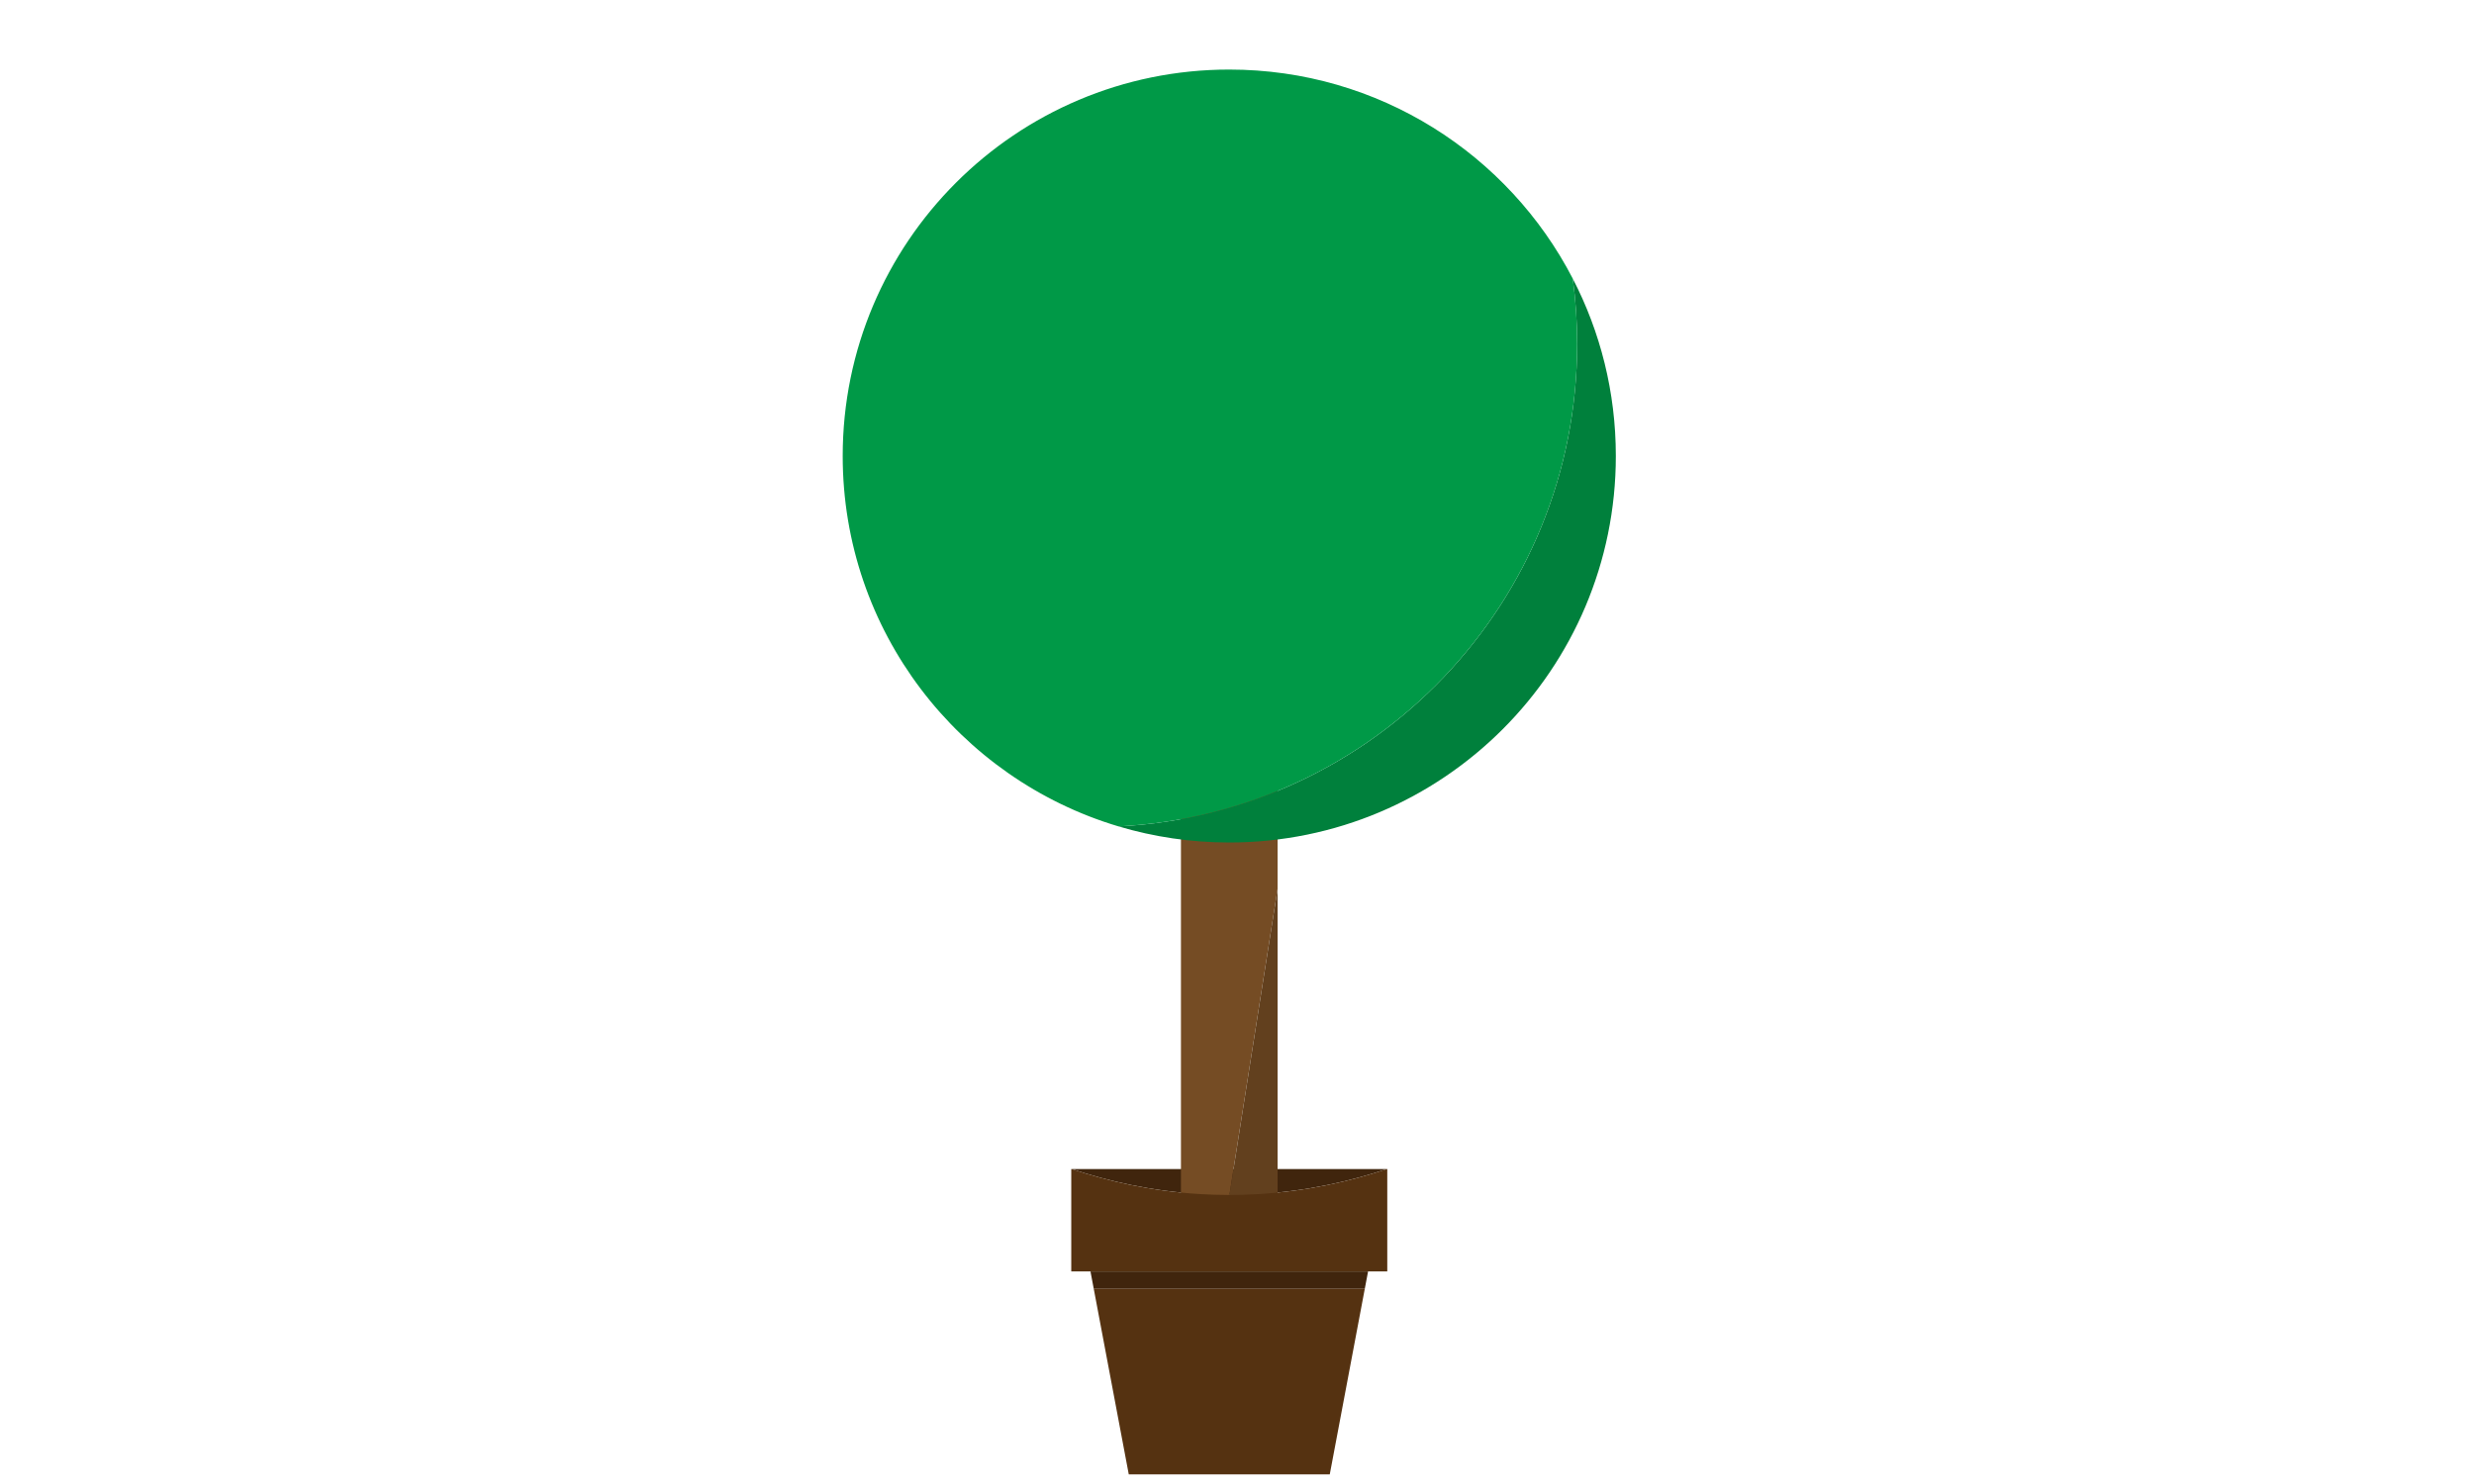
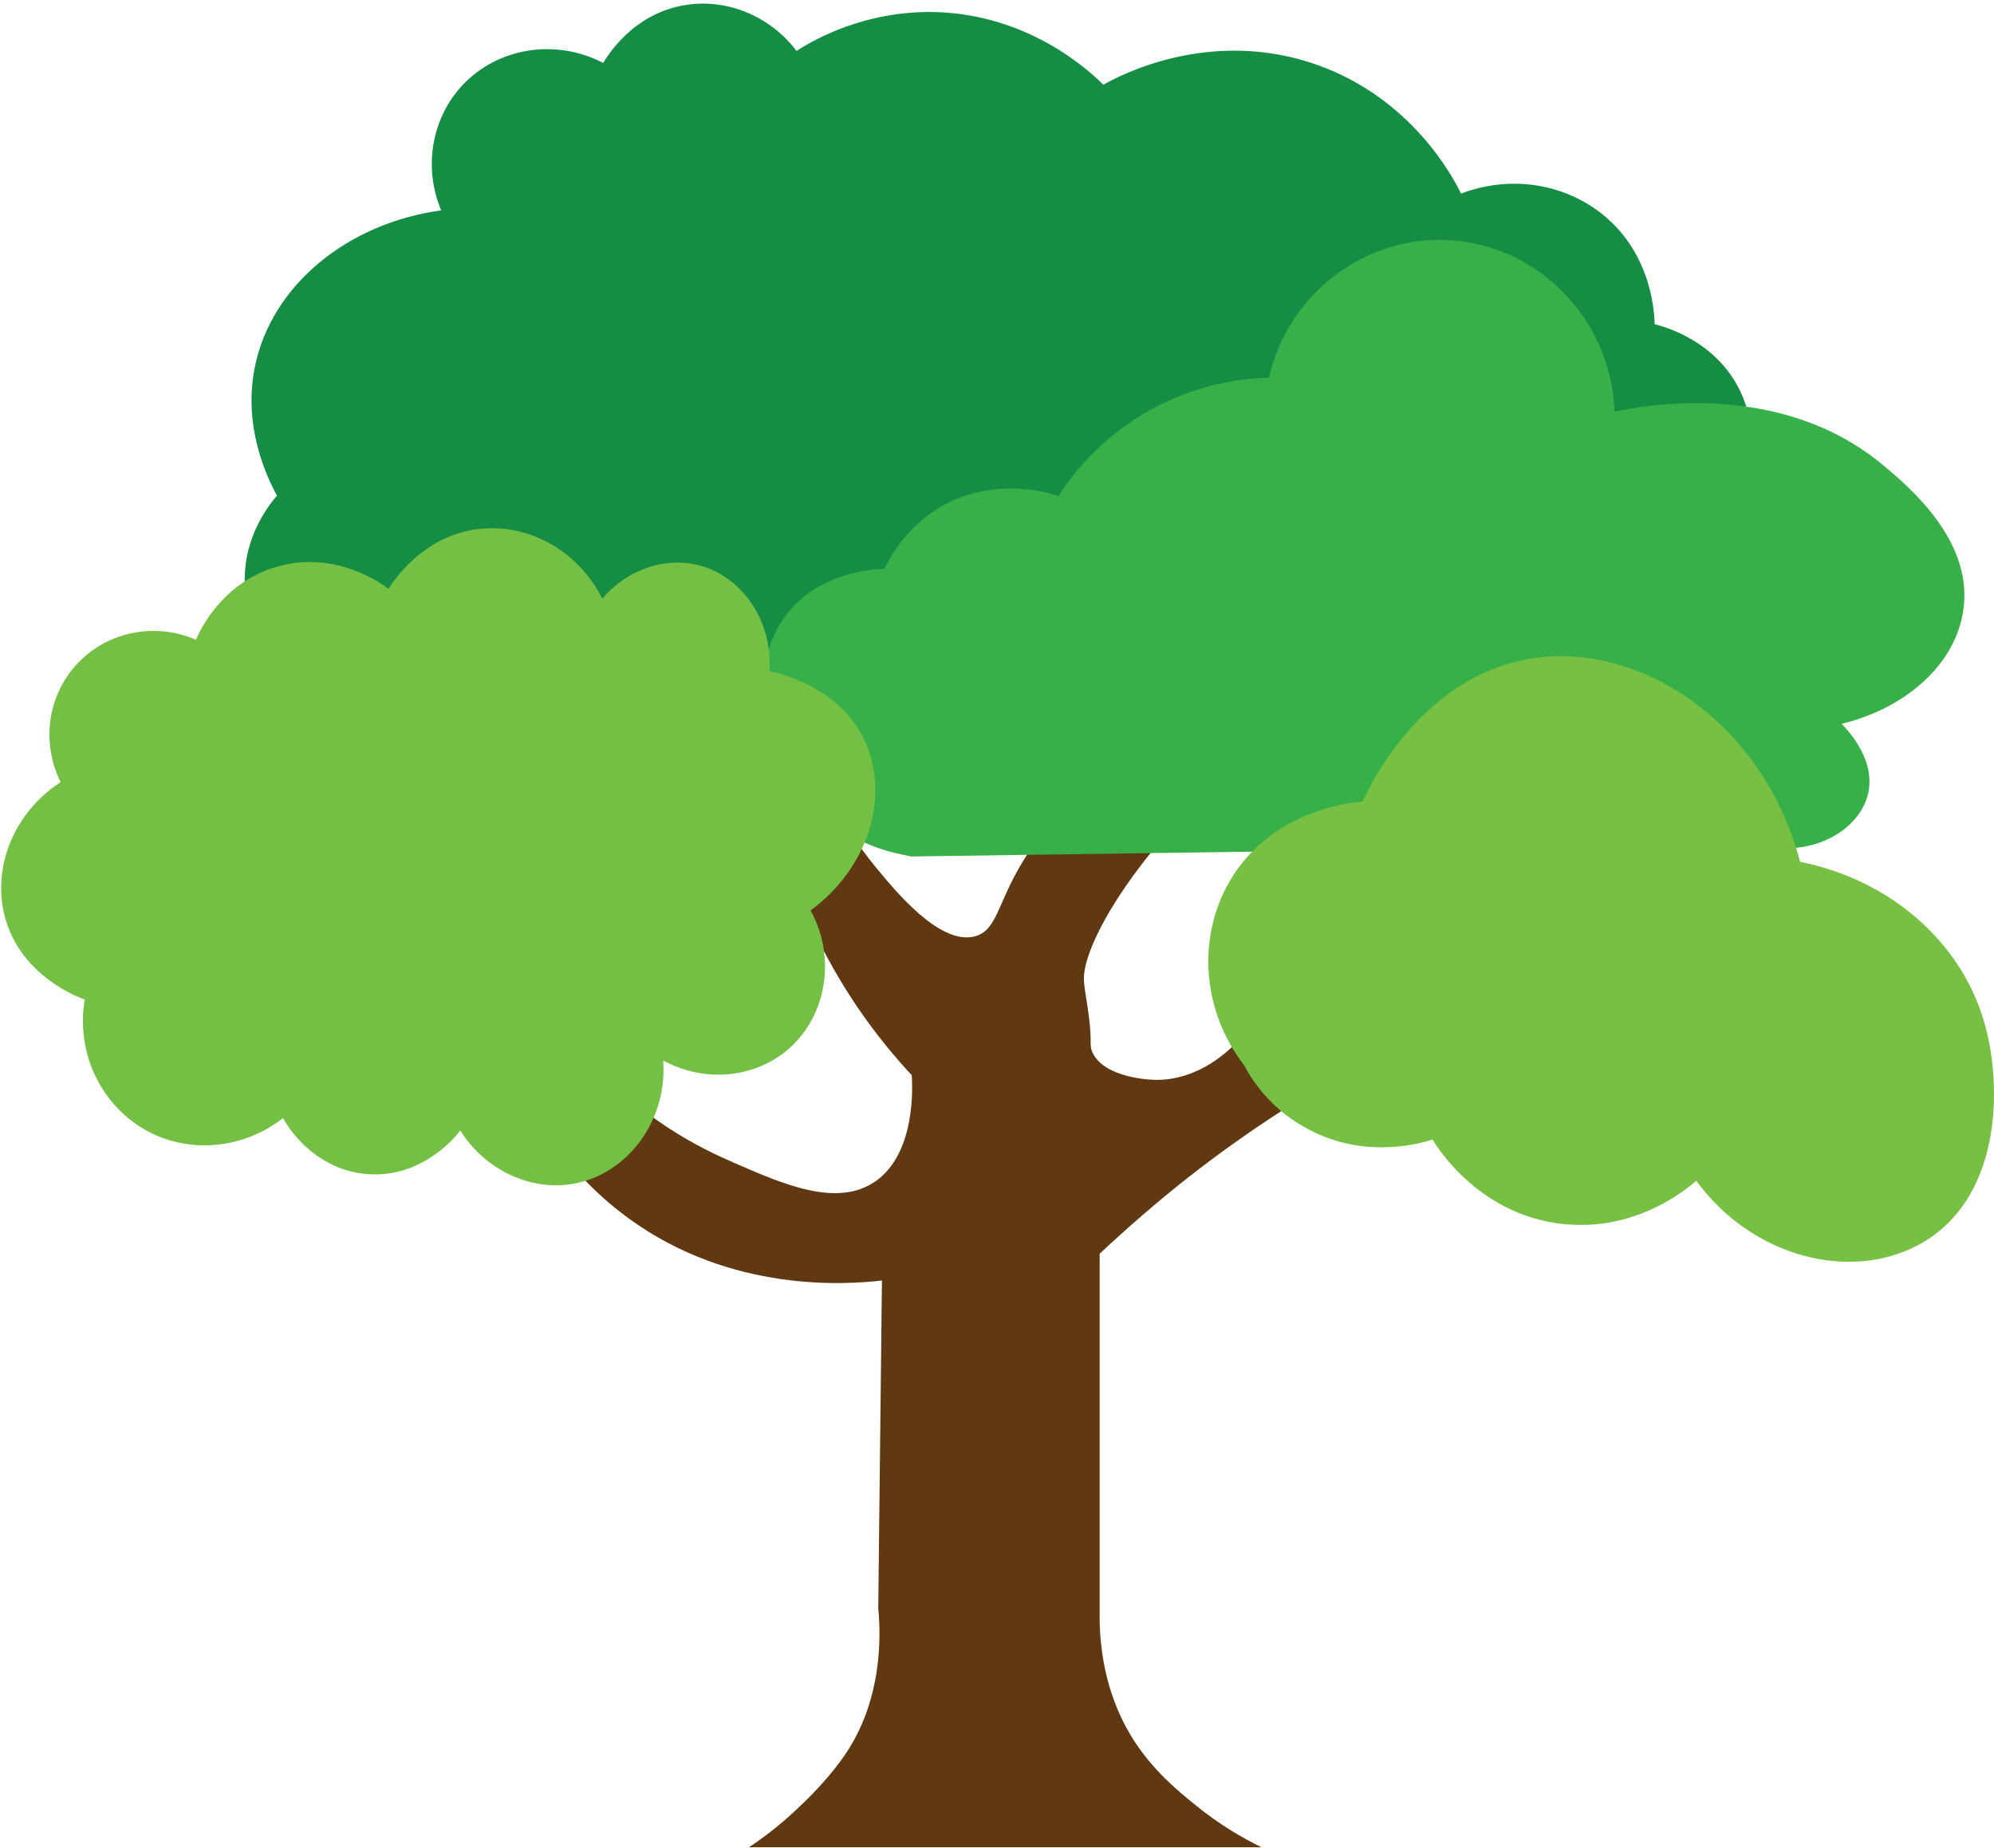
- <svg xmlns="http://www.w3.org/2000/svg" version="1.1" x="0px" y="0px" viewBox="0 0 1280 768" style="enable-background:new 0 0 1280 768;" xml:space="preserve">
+ <svg xmlns="http://www.w3.org/2000/svg" version="1.1" x="0px" y="0px" viewBox="0 0 595.3 551.5" style="enable-background:new 0 0 595.3 551.5;" xml:space="preserve">
  <style type="text/css">
- 	.st0{fill:#40250D;}
- 	.st1{fill:#754C24;}
- 	.st2{fill:#62401E;}
- 	.st3{fill:#553211;}
- 	.st4{fill:#00803C;}
- 	.st5{fill:#009947;}
+ 	.st0{fill:#603913;}
+ 	.st1{fill:#158D44;}
+ 	.st2{fill:#38B04A;}
+ 	.st3{fill:#74C044;}
+ 	.st4{fill:#76C043;}
</style>
-   <g id="Layer_4">
-     <path class="st0" d="M717.5,605c-18.52,6.21-41.1,11.51-67,13c-10.72,0.62-20.47,0.49-29,0c-25.9-1.49-48.48-6.79-67-13H717.5z" />
-   </g>
-   <g id="Layer_2">
-     <polygon class="st1" points="661,386 661,460 636,619 611,619 611,386  " />
-   </g>
-   <g id="Layer_5">
-     <polygon class="st2" points="661,460 661,619 636,619  " />
-   </g>
-   <g id="Layer_1">
-     <g>
-       <polygon class="st0" points="707.81,658 706.11,667 565.89,667 564.19,658   " />
-     </g>
-     <g>
-       <polygon class="st3" points="706.11,667 688,763 584,763 565.89,667   " />
-     </g>
-     <path class="st3" d="M717.75,605v53h-163.5v-53h0.25c18.52,6.21,41.1,11.51,67,13c8.53,0.49,18.28,0.62,29,0   c25.9-1.49,48.48-6.79,67-13H717.75z" />
-   </g>
-   <g id="Layer_3">
-     <path class="st4" d="M836,236c0,110.46-89.54,200-200,200c-19.91,0-39.14-2.91-57.29-8.32C710.87,421.07,816,311.81,816,178   c0-11.47-0.77-22.76-2.28-33.82C827.96,171.67,836,202.9,836,236z" />
-     <path class="st5" d="M816,178c0,133.81-105.13,243.07-237.29,249.68C496.17,403.04,436,326.55,436,236c0-110.46,89.54-200,200-200   c77.36,0,144.46,43.92,177.72,108.18C815.23,155.24,816,166.53,816,178z" />
-   </g>
+   <path class="st0" d="M223.6,551.5c51,0,102,0,153,0c-5.3-2.6-12.6-6.7-20.2-13c-4.7-3.8-11.6-9.5-17.3-18  c-8.8-13.2-10.6-27.2-10.8-36.5c0-36.6,0-73.2,0-109.7c8-7.5,16.7-15.1,26.2-22.6c37.3-29.3,75.1-47.3,106.8-58.7  c-12.3,0.1-26.7,1-42.8,3.9c-19.5,3.5-36,8.7-49,14c-2.3,2.4-11.3,11.6-24.5,11.5c-0.7,0-15.3-0.3-18.9-8.3c-0.9-2-0.1-2.8-0.9-9.6  c-0.8-6.7-1.7-10.1-1.6-12.8c0.4-12.4,21.4-47.7,65-79c-11.9,0-31.9,2-51.6,14.1c-6.4,3.9-20.9,12.8-31.4,30  c-7.9,12.8-7.8,20.8-14.4,22.7c-10.5,3-24-13.6-30-20.9c-10.3-12.7-25.2-35.6-32.4-72.4c-2,15.7-3.8,46.8,10,82  c9.8,24.9,23.7,42.4,33.4,52.8c0.2,3.2,1.3,23.4-11,31.8c-11.4,7.7-27.1,0.9-42.4-5.8c-8.4-3.7-28.2-12.6-45.2-33.7  c-22.1-27.3-25.3-57.2-26-69.3c-10.6,47.3,5.3,94.6,40.3,119.9c30.6,22.2,65,19.6,75.4,18.4c-0.4,32.6-0.7,65.2-1.1,97.8  c0.9,9.5,0.8,26.6-8.7,41.9c-5.4,8.6-13.5,16.2-15.9,18.4C232.4,545.3,227.4,549,223.6,551.5z" />
+   <path class="st1" d="M131.7,62.8c-5.4-12.9-2.8-27.7,6.5-37.5c10.5-11.1,27.7-13.9,41.9-6.5c1-1.7,8.7-14.8,24.5-17.3  c12.5-2,25.3,3.3,33.2,13.7c5.9-3.8,20.8-12,41.1-11.6c28.1,0.6,46.3,17.5,50.5,21.7c4-2.3,31.8-17.5,64.2-5.8  c27.9,10.1,40.1,33.2,42.6,38.3c14.6-5.6,30.9-3.1,42.6,6.5c14.7,12.1,15.1,29.9,15.2,32.5c2.4,0.6,17.9,4.6,25.3,19.5  c6.8,13.7,4,31-7.2,43.3c2.1,2.1,10.2,11,10.1,23.8c-0.1,13.9-9.9,26.9-24.5,32.5c-133.1-3.1-266.1-6.3-399.2-9.4  c-0.8-0.3-19.9-6.4-24.5-26c-4.3-18,7.7-31.4,8.7-32.5c-3-5.5-10.4-20.8-6.5-39C81.2,85.4,103.4,66.7,131.7,62.8z" />
+   <path class="st2" d="M272,255.7c-1.7-0.4-3.4-0.7-5.1-1.1c-5.2-1.3-19.2-5.7-28.8-19.1c-10.1-14.1-15.4-38.1-2.2-53.4  c9.4-10.9,23.6-12.1,28.2-12.3c1.7-3.7,6.7-12.8,17.3-18.8c15.9-8.9,32-3.8,34.6-2.9c3.7-5.8,11.6-16.3,25.3-24.5  c15.6-9.3,30.5-10.7,37.5-10.8c5.8-25.3,29-42.7,54.1-41.1c26.5,1.6,48.2,23.8,49.1,51.2c8.5-1.8,49.5-9.6,80.1,15.9  c7.8,6.5,28,23.3,23.8,44.8c-2.9,15.3-17.2,27.9-36.1,32.5c0.5,0.5,10.5,10.1,7.9,20.9c-2.5,10.8-16.7,19.3-32.5,15.2  C441,253.3,356.5,254.5,272,255.7z" />
+   <path class="st3" d="M84.5,333.8c-11.5,9-27,10.7-39.7,4.3c-14.2-7.2-22.3-23.4-19.5-39.7c-1.5-0.5-19-6.8-23.8-24.5  c-4-14.8,2.6-31.3,16.6-40.4c-5.7-11.5-4-25.2,4.3-34.6c8.8-10.1,23.5-13.4,36.1-7.9c0.8-1.9,7.2-16.7,23.8-21.7  c18-5.4,32.3,5.4,33.7,6.5c0.9-1.5,10.3-16.7,28.4-18c14.5-1.1,28.5,7.2,35.4,20.9c7.2-8.4,18.1-12.4,28.2-10.1  c13.1,3,22.8,16.4,21.7,31.8c2.4,0.5,20.4,4.3,28.2,20.2c7.9,16.2,1.9,38.2-15.9,51.2c7.9,14.4,4.6,32.2-7.2,41.9  c-10.1,8.3-24.7,9.5-36.8,2.9c1.3,18.2-10.8,33.9-26.7,36.8c-12.8,2.3-26.4-4-33.9-15.9c-0.4,0.6-10.8,14.6-28.2,13  C92.7,348.9,85,334.8,84.5,333.8z" />
+   <path class="st4" d="M371.4,318c-12.5-16.2-14.1-38-4.3-54.9c12.7-21.8,37.7-23.7,39.7-23.8c1.3-3,16.8-37,49.8-42.6  c32.8-5.6,69.9,19,80.8,60.6c26.7,5.3,47.9,23.7,54.9,47.6c5.8,19.7,5.2,54.1-20.2,67.1c-20.4,10.5-49.1,3.2-65.7-19.5  c-2.5,2.2-17.4,15-39,13c-25.5-2.3-38.4-23-39.7-25.3c-3.3,1.1-19.9,6-36.8-2.9C379.3,331.4,373.5,322,371.4,318z" />
</svg>
